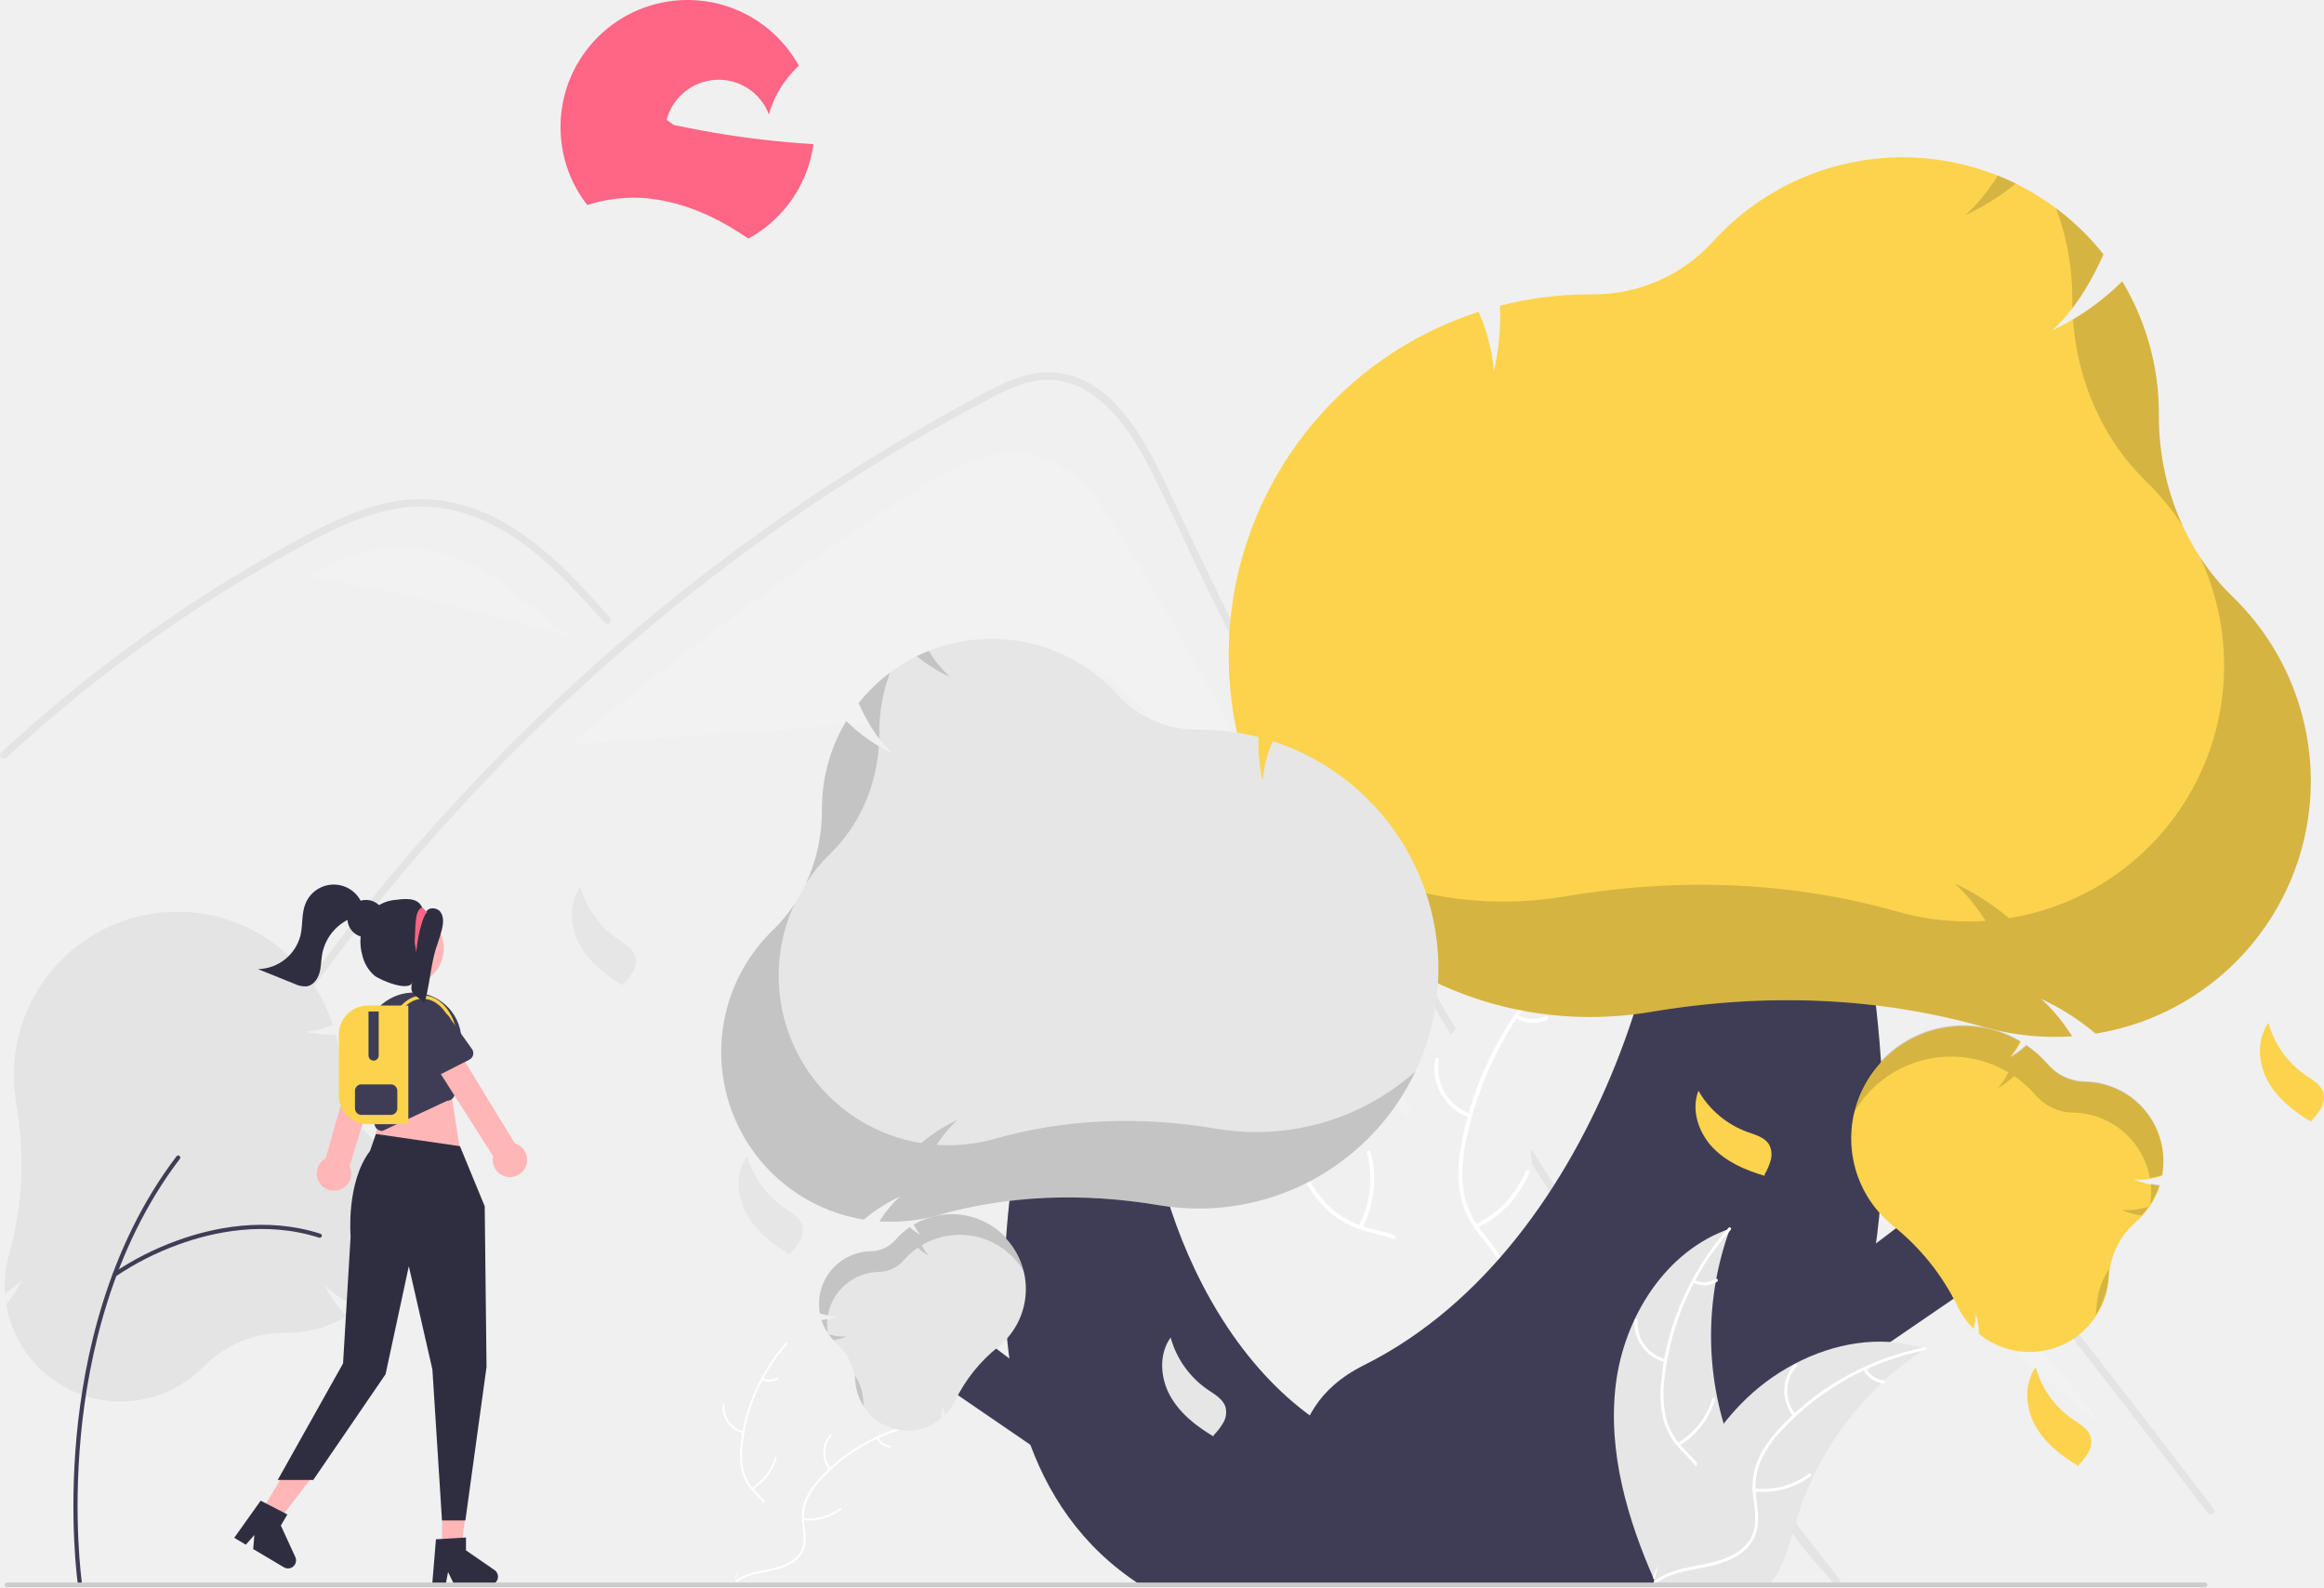
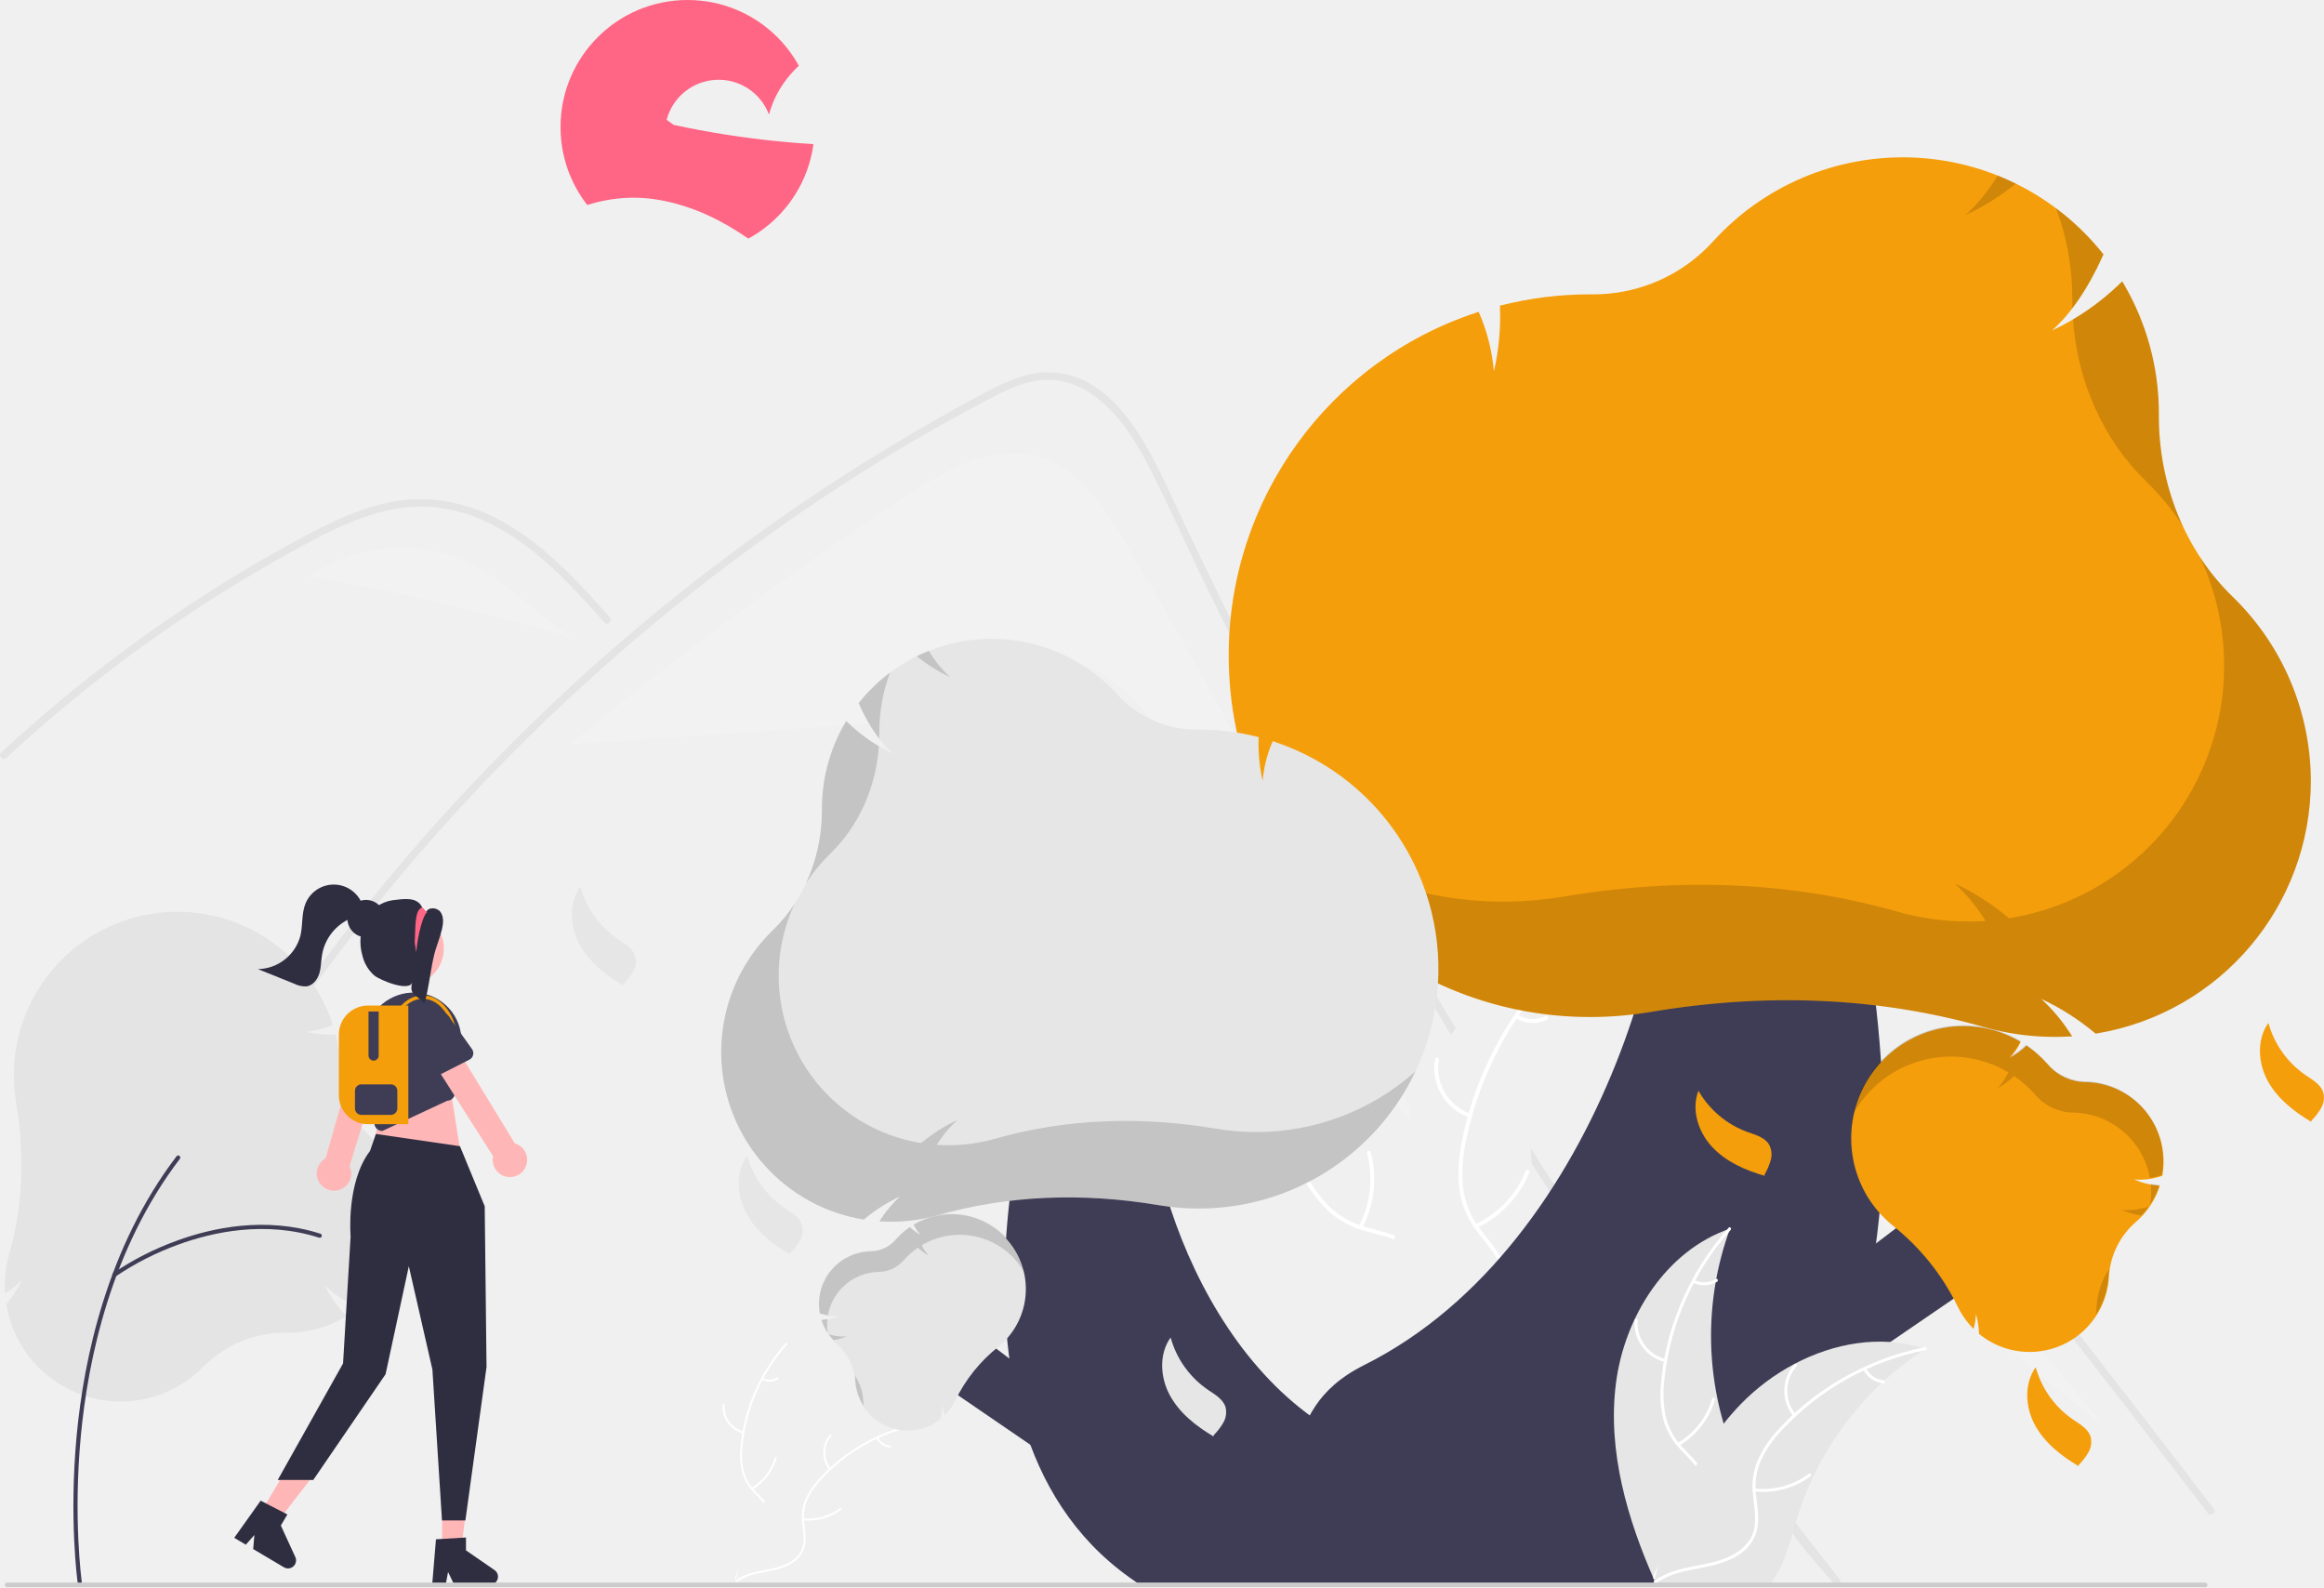
<svg xmlns="http://www.w3.org/2000/svg" id="bb0c0b84-bb6f-4230-a06f-bd23aab298e5" data-name="Layer 1" width="933.039" height="637.11" viewBox="0 0 933.039 637.11">
  <circle cx="276.039" cy="51" r="51" fill="#ff6584" />
  <path d="M501.397,142.832c-24.717-3.341-52.935,10.019-59.341,34.124a21.597,21.597,0,0,0-41.093,2.109l2.83,2.027a372.275,372.275,0,0,0,160.659-.726C547.258,162.296,526.114,146.173,501.397,142.832Z" transform="translate(-133.3228 -130.962)" fill="#f0f0f0" />
  <path d="M395.397,210.832c-24.717-3.341-52.935,10.019-59.341,34.124a21.597,21.597,0,0,0-41.093,2.109l2.83,2.027a372.275,372.275,0,0,0,160.659-.726C441.258,230.296,420.114,214.173,395.397,210.832Z" transform="translate(-133.3228 -130.962)" fill="#f0f0f0" />
  <path d="M584.083,347.219c-8.366-13.837-18.279-28.61-33.804-33.128-17.979-5.232-36.448,5.162-52.114,15.418A1518.608,1518.608,0,0,0,363.017,429.084l.047.537q50.424-3.477,100.849-6.955c24.288-1.675,49.41-3.581,70.873-15.07,8.145-4.36,16.084-10.184,25.313-10.59,11.467-.504,21.465,7.504,29.322,15.871,46.477,49.492,59.927,125.177,112.07,168.66A1654.787,1654.787,0,0,0,584.083,347.219Z" transform="translate(-133.3228 -130.962)" fill="#f2f2f2" />
  <path d="M869.772,767.003c-5.14-6.49-7.24-8.01-12.31-14.56q-61.92-80.085-116.4-165.58-37.005-58.065-70.34-118.36-15.87-28.665-30.87-57.78-11.64-22.575-22.76-45.42c-2.12-4.35-4.18-8.72-6.23-13.1-4.83-10.3-9.57-20.65-14.66-30.81-5.8-11.58-12.86-23.72-23.51-31.5a32.076,32.076,0,0,0-16.71-6.43c-8.67-.56-16.67,3.02-24.19,6.93-55.02,28.69-106.53,64.66-153.12,105.59a797.156,797.156,0,0,0-124.4,138.09c-1.1,1.57-3.7.07-2.59-1.51q6.555-9.27,13.37-18.34a801.562,801.562,0,0,1,204.64-190.88q19.906-12.9,40.56-24.59c6.94-3.93,13.91-7.81,21-11.45,6.95-3.57,14.33-6.78,22.27-6.9,27.02-.42,41.01,30.18,50.62,50.77q4.53,9.72,9.17,19.38,17.535,36.675,36.42,72.68,11.655,22.23,23.82,44.2,37.86,68.415,80.48,134.06c37.64,57.97,74.98,109.18,117.86,163.39C873.073,766.383,870.963,768.523,869.772,767.003Z" transform="translate(-133.3228 -130.962)" fill="#e4e4e4" />
  <path d="M376.002,380.873c-1.57-1.75-3.13-3.5-4.71-5.25-12.46-13.78-25.83-27.4-42.94-35.3a62.298,62.298,0,0,0-26.1-6.05c-9.34.03-18.47,2.48-27.1,5.91-4.08,1.63-8.07,3.48-12,5.45-4.49,2.26-8.9,4.67-13.29,7.1q-12.36,6.84-24.4,14.28-23.955,14.805-46.41,31.87-11.64,8.85-22.8,18.28-10.38,8.76-20.34,17.99c-1.42,1.31-3.54-.81-2.12-2.12,1.75-1.63,3.52-3.25,5.29-4.85q7.5-6.78,15.24-13.3,14.114-11.91,28.96-22.9,23.085-17.1,47.76-31.88,12.33-7.38,25-14.14c2.55-1.36,5.13-2.69,7.74-3.95a123.389,123.389,0,0,1,18.4-7.49,65.457,65.457,0,0,1,27.79-2.73,72.352,72.352,0,0,1,25.64,8.87c16.8,9.39,29.83,23.91,42.51,38.08C379.403,380.183,377.292,382.313,376.002,380.873Z" transform="translate(-133.3228 -130.962)" fill="#e4e4e4" />
  <path d="M720.226,523.67,760.483,508.946l19.988-7.311c6.51-2.381,13.004-5.091,19.733-6.796,5.95-1.507,11.995-1.754,17.861.228a41.165,41.165,0,0,1,13.931,8.636A113.053,113.053,0,0,1,843.421,515.905c4.352,5.23,8.639,10.514,12.946,15.781q26.661,32.606,52.974,65.495,26.312,32.888,52.272,66.056,26.024,33.249,51.69,66.776,3.144,4.107,6.283,8.218c1.156,1.514,3.763.021,2.59-1.514q-25.855-33.864-52.071-67.451-26.28-33.667-52.923-67.049-26.643-33.381-53.646-66.472-6.727-8.244-13.477-16.47c-3.796-4.626-7.548-9.302-11.711-13.607-7.642-7.903-17.189-14.888-28.617-15.077-6.719-.111-13.222,2.021-19.465,4.279-6.73,2.435-13.444,4.915-20.165,7.373l-40.538,14.827-10.135,3.707c-1.799.658-1.022,3.558.798,2.893Z" transform="translate(-133.3228 -130.962)" fill="#e4e4e4" />
  <path d="M323.055,357.662c-20.458-10.514-46.656-8.455-65.455,4.681a933.583,933.583,0,0,1,106.215,24.79C349.325,378.642,337.991,365.339,323.055,357.662Z" transform="translate(-133.3228 -130.962)" fill="#f2f2f2" />
  <path d="M257.398,362.307l-3.938,3.201c1.332-1.12,2.717-2.171,4.14-3.165C257.532,362.331,257.465,362.318,257.398,362.307Z" transform="translate(-133.3228 -130.962)" fill="#f2f2f2" />
  <path d="M830.479,523.817c-3.963-4.824-8.247-9.874-14.175-11.834l-5.534.218A627.704,627.704,0,0,0,977.96,703.338Q904.219,613.578,830.479,523.817Z" transform="translate(-133.3228 -130.962)" fill="#f2f2f2" />
  <path d="M418.372,712.23c2.256-18.143,13.5-36.02,30.804-41.924a84.237,84.237,0,0,0,.004,57.834c2.659,7.192,6.365,14.914,3.864,22.163-1.556,4.51-5.363,7.961-9.618,10.119-4.255,2.158-8.978,3.186-13.642,4.194l-.918.759C421.463,748.657,416.115,730.373,418.372,712.23Z" transform="translate(-133.3228 -130.962)" fill="#f0f0f0" />
  <path d="M449.347,670.649a72,72,0,0,0-17.899,40.521,31.006,31.006,0,0,0,.353,9.708,17.783,17.783,0,0,0,4.423,8.248c1.993,2.19,4.286,4.2,5.713,6.836a10.889,10.889,0,0,1,.532,8.889c-1.259,3.612-3.741,6.556-6.269,9.351-2.806,3.103-5.77,6.282-6.963,10.395-.145.498-.909.245-.765-.253,2.075-7.157,9.023-11.223,12.336-17.669,1.546-3.008,2.195-6.5.746-9.675-1.267-2.777-3.63-4.851-5.668-7.051a18.976,18.976,0,0,1-4.625-7.904,28.664,28.664,0,0,1-.725-9.659A69.853,69.853,0,0,1,435.638,691.16a73.276,73.276,0,0,1,13.176-21.115c.345-.386.875.221.533.604Z" transform="translate(-133.3228 -130.962)" fill="#fff" />
  <path d="M431.665,706.294a10.802,10.802,0,0,1-8.223-11.316c.041-.517.846-.477.805.04a10.003,10.003,0,0,0,7.67,10.51c.504.12.249.884-.253.765Z" transform="translate(-133.3228 -130.962)" fill="#fff" />
  <path d="M435.066,728.149a20.82,20.82,0,0,0,9.298-11.991c.146-.498.911-.245.765.253a21.656,21.656,0,0,1-9.7,12.458c-.447.265-.807-.456-.362-.72Z" transform="translate(-133.3228 -130.962)" fill="#fff" />
  <path d="M439.541,684.185a6.115,6.115,0,0,0,5.795-.294c.443-.271.803.451.362.72a6.852,6.852,0,0,1-6.41.34.416.416,0,0,1-.256-.509.405.405,0,0,1,.509-.256Z" transform="translate(-133.3228 -130.962)" fill="#fff" />
  <path d="M501.917,702.712c-.272.177-.544.354-.816.537a80.525,80.525,0,0,0-10.296,8.038c-.252.224-.503.456-.748.687a84.892,84.892,0,0,0-18.437,25.238,82.44,82.44,0,0,0-4.516,11.684c-1.666,5.529-3.033,11.656-6.332,16.179a14.142,14.142,0,0,1-1.102,1.36H429.863c-.068-.034-.136-.061-.204-.095l-1.19.054c.048-.211.102-.428.15-.639.027-.122.061-.245.088-.367.02-.082.041-.163.054-.238.007-.027.014-.054.02-.075.014-.075.034-.143.048-.211q.449-1.826.925-3.652c0-.007,0-.007.007-.014a121.219,121.219,0,0,1,10.201-26.781c.136-.252.272-.51.422-.762a78.667,78.667,0,0,1,7.066-10.718,69.543,69.543,0,0,1,4.631-5.298,57.831,57.831,0,0,1,14.472-10.84c10.691-5.645,23.068-7.807,34.494-4.359C501.339,702.528,501.625,702.617,501.917,702.712Z" transform="translate(-133.3228 -130.962)" fill="#f0f0f0" />
  <path d="M501.85,703.09a72,72,0,0,0-38.688,21.578,31.005,31.005,0,0,0-5.563,7.964,17.783,17.783,0,0,0-1.435,9.249c.273,2.949.894,5.934.445,8.898a10.889,10.889,0,0,1-4.927,7.418c-3.18,2.126-6.934,2.982-10.635,3.692-4.109.788-8.389,1.542-11.818,4.108-.415.311-.874-.352-.459-.662,5.966-4.465,13.961-3.528,20.488-6.68,3.045-1.471,5.666-3.868,6.421-7.276.66-2.98.022-6.059-.28-9.042a18.976,18.976,0,0,1,1.066-9.095,28.664,28.664,0,0,1,5.237-8.148,69.853,69.853,0,0,1,16.854-13.878,73.276,73.276,0,0,1,23.233-8.926c.507-.101.566.704.062.804Z" transform="translate(-133.3228 -130.962)" fill="#fff" />
  <path d="M466.272,720.905a10.802,10.802,0,0,1,.248-13.986c.344-.388.963.128.619.517a10.003,10.003,0,0,0-.204,13.01c.331.399-.334.856-.662.459Z" transform="translate(-133.3228 -130.962)" fill="#fff" />
  <path d="M455.829,740.403a20.82,20.82,0,0,0,14.643-3.976c.417-.309.875.353.459.662a21.656,21.656,0,0,1-15.246,4.107c-.516-.057-.37-.85.144-.793Z" transform="translate(-133.3228 -130.962)" fill="#fff" />
  <path d="M485.871,707.994a6.115,6.115,0,0,0,4.804,3.254c.517.051.369.843-.144.793a6.852,6.852,0,0,1-5.322-3.588.416.416,0,0,1,.102-.561.405.405,0,0,1,.561.102Z" transform="translate(-133.3228 -130.962)" fill="#fff" />
  <path d="M635.094,613.645c-14.62-32.339-14.081-73.331,8.609-100.621a163.52,163.52,0,0,0,58.527,95.805c11.682,9.224,25.636,18.267,28.827,32.806,1.986,9.046-.829,18.615-5.695,26.495-4.866,7.88-11.649,14.363-18.355,20.751l-.752,2.186C677.074,670.865,649.714,645.985,635.094,613.645Z" transform="translate(-133.3228 -130.962)" fill="#f0f0f0" />
  <path d="M644.334,513.419a139.766,139.766,0,0,0,11.35,85.24,60.188,60.188,0,0,0,10.408,15.726,34.52,34.52,0,0,0,15.673,9.189c5.519,1.611,11.35,2.62,16.381,5.545a21.137,21.137,0,0,1,9.876,14.188c1.569,7.258.436,14.647-.923,21.834-1.509,7.98-3.203,16.244-1.016,24.266.265.972-1.259,1.326-1.523.356-3.804-13.957,3.592-27.721,2.558-41.753-.482-6.548-2.941-12.989-8.555-16.783-4.909-3.317-10.922-4.363-16.524-5.946a36.836,36.836,0,0,1-15.66-8.414,55.642,55.642,0,0,1-10.974-15.268,135.598,135.598,0,0,1-13.028-40.328,142.244,142.244,0,0,1,.462-48.312c.18-.988,1.674-.52,1.495.462Z" transform="translate(-133.3228 -130.962)" fill="#fff" />
  <path d="M651.109,590.361a20.969,20.969,0,0,1-25.072-10.426c-.455-.898.919-1.647,1.374-.748a19.417,19.417,0,0,0,23.342,9.65c.957-.312,1.307,1.213.356,1.523Z" transform="translate(-133.3228 -130.962)" fill="#fff" />
  <path d="M678.859,623.125a40.417,40.417,0,0,0,3.269-29.272c-.261-.973,1.262-1.327,1.523-.356a42.039,42.039,0,0,1-3.464,30.454c-.472.891-1.798.061-1.329-.826Z" transform="translate(-133.3228 -130.962)" fill="#fff" />
  <path d="M641.786,545.765a11.87,11.87,0,0,0,9.302-6.351c.461-.897,1.786-.065,1.329.826a13.301,13.301,0,0,1-10.275,7.048.808.808,0,0,1-.939-.584.786.786,0,0,1,.584-.939Z" transform="translate(-133.3228 -130.962)" fill="#fff" />
  <path d="M763.867,513.341c-.272.568-.543,1.136-.809,1.716a156.316,156.316,0,0,0-8.923,23.735c-.19.626-.373,1.264-.544,1.895a164.793,164.793,0,0,0-5.006,60.465,160.034,160.034,0,0,0,4.341,23.925c2.834,10.846,6.77,22.38,5.882,33.209a27.454,27.454,0,0,1-.449,3.368l-49.38,30.161c-.147.012-.287.036-.434.049l-1.917,1.294c-.134-.398-.265-.813-.399-1.211-.079-.23-.146-.467-.225-.698-.049-.156-.098-.312-.151-.449-.017-.052-.032-.104-.042-.144-.053-.138-.088-.271-.134-.398q-1.104-3.479-2.163-6.986c-.007-.011-.007-.011-.003-.029-5.334-17.827-9.227-36.255-10.2-54.689-.029-.555-.066-1.12-.072-1.689a152.708,152.708,0,0,1,.861-24.906,135.001,135.001,0,0,1,2.312-13.463,112.263,112.263,0,0,1,13.006-32.602c11.999-20.169,30.315-36.275,52.732-42.124C762.724,513.622,763.287,513.479,763.867,513.341Z" transform="translate(-133.3228 -130.962)" fill="#f0f0f0" />
  <path d="M764.139,514.036a139.766,139.766,0,0,0-42.258,74.893,60.188,60.188,0,0,0-1.158,18.822A34.52,34.52,0,0,0,727.705,624.524c3.436,4.609,7.485,8.926,9.741,14.29a21.137,21.137,0,0,1-.657,17.274c-3.117,6.739-8.47,11.957-13.883,16.877-6.009,5.463-12.337,11.042-15.421,18.763-.374.936-1.803.301-1.43-.633,5.365-13.434,19.558-19.971,27.181-31.797,3.557-5.518,5.472-12.142,3.274-18.551-1.922-5.604-6.094-10.059-9.613-14.696a36.836,36.836,0,0,1-7.438-16.146,55.642,55.642,0,0,1,.43-18.797,135.598,135.598,0,0,1,13.878-40.043,142.244,142.244,0,0,1,29.456-38.296c.739-.68,1.649.593.916,1.269Z" transform="translate(-133.3228 -130.962)" fill="#fff" />
  <path d="M723.224,579.549a20.969,20.969,0,0,1-13.741-23.419c.177-.991,1.725-.762,1.548.23a19.417,19.417,0,0,0,12.827,21.759c.952.327.313,1.756-.633,1.43Z" transform="translate(-133.3228 -130.962)" fill="#fff" />
  <path d="M725.654,622.416a40.417,40.417,0,0,0,20.234-21.404c.377-.934,1.807-.3,1.43.633a42.039,42.039,0,0,1-21.101,22.23c-.913.427-1.472-1.034-.564-1.459Z" transform="translate(-133.3228 -130.962)" fill="#fff" />
  <path d="M742.63,538.328a11.87,11.87,0,0,0,11.25.53c.908-.439,1.465,1.023.564,1.459a13.301,13.301,0,0,1-12.447-.558.808.808,0,0,1-.399-1.032.786.786,0,0,1,1.032-.399Z" transform="translate(-133.3228 -130.962)" fill="#fff" />
  <polygon points="725.514 520.131 781.058 477.961 808.131 505.035 717.646 566.955 725.514 520.131" fill="#3f3d56" />
  <path d="M807.033,767.207H617.031l6.664-21.592,0,0c41.302-14.951,18.102-47.089,57.39-66.732,96.095-48.047,133.297-191.426,119.226-248.104l62.973-2.663S950.249,675.087,807.033,767.207Z" transform="translate(-133.3228 -130.962)" fill="#3f3d56" />
-   <path d="M969.24,665.71a31.936,31.936,0,0,1-41.268.772l-.123-.101-.004-.159a30.599,30.599,0,0,0-1.227-7.809,21.86,21.86,0,0,1-.794,5.406l-.159.593-.427-.441c-.369-.38-.725-.766-1.06-1.147a32.206,32.206,0,0,1-4.905-7.428,93.885,93.885,0,0,0-26.05-32.469,45.581,45.581,0,0,1-5.465-5.258,45.053,45.053,0,0,1,56.576-68.639l.282.165-.146.291a23.468,23.468,0,0,1-4.187,6.04,30.605,30.605,0,0,0,6.449-4.659l.205-.193.232.16a45.245,45.245,0,0,1,8.239,7.334l.263.301a20.113,20.113,0,0,0,14.893,6.873,31.926,31.926,0,0,1,30.915,37.404l-.036.211-.205.062a27.396,27.396,0,0,1-11.158,1.392,31.125,31.125,0,0,0,9.939,2.489l.443.035-.141.422a31.905,31.905,0,0,1-9.208,13.883l-.121.106c-.043.037-.086.075-.129.113a31.351,31.351,0,0,0-10.831,21.761A32.17,32.17,0,0,1,969.24,665.71Z" transform="translate(-133.3228 -130.962)" fill="#fcd34d" />
+   <path d="M969.24,665.71a31.936,31.936,0,0,1-41.268.772l-.123-.101-.004-.159a30.599,30.599,0,0,0-1.227-7.809,21.86,21.86,0,0,1-.794,5.406l-.159.593-.427-.441c-.369-.38-.725-.766-1.06-1.147a32.206,32.206,0,0,1-4.905-7.428,93.885,93.885,0,0,0-26.05-32.469,45.581,45.581,0,0,1-5.465-5.258,45.053,45.053,0,0,1,56.576-68.639l.282.165-.146.291a23.468,23.468,0,0,1-4.187,6.04,30.605,30.605,0,0,0,6.449-4.659l.205-.193.232.16a45.245,45.245,0,0,1,8.239,7.334l.263.301a20.113,20.113,0,0,0,14.893,6.873,31.926,31.926,0,0,1,30.915,37.404l-.036.211-.205.062a27.396,27.396,0,0,1-11.158,1.392,31.125,31.125,0,0,0,9.939,2.489l.443.035-.141.422a31.905,31.905,0,0,1-9.208,13.883l-.121.106c-.043.037-.086.075-.129.113a31.351,31.351,0,0,0-10.831,21.761A32.17,32.17,0,0,1,969.24,665.71Z" transform="translate(-133.3228 -130.962)" fill="#f59e0b" />
  <path d="M975.052,655.447a31.844,31.844,0,0,1-.359,3.433,32.276,32.276,0,0,0,5.189-15.991c.042-.872.134-1.74.257-2.605A30.291,30.291,0,0,0,975.052,655.447Z" transform="translate(-133.3228 -130.962)" opacity="0.15" />
  <path d="M985.1,616.637a31.077,31.077,0,0,0,7.942,2.246,31.959,31.959,0,0,0,2.91-3.551A27.08,27.08,0,0,1,985.1,616.637Z" transform="translate(-133.3228 -130.962)" opacity="0.15" />
  <path d="M996.804,606.152a32.12,32.12,0,0,1-.227,8.285,31.752,31.752,0,0,0,3.594-7.411l.141-.422-.443-.035A30.861,30.861,0,0,1,996.804,606.152Z" transform="translate(-133.3228 -130.962)" opacity="0.15" />
  <path d="M993.85,575.847a32.001,32.001,0,0,0-23.435-10.836,20.113,20.113,0,0,1-14.893-6.873l-.263-.301a45.246,45.246,0,0,0-8.239-7.334l-.232-.16-.205.193a30.605,30.605,0,0,1-6.449,4.659,23.469,23.469,0,0,0,4.187-6.04l.146-.291-.281-.165a45.02,45.02,0,0,0-66.701,29.146,45.028,45.028,0,0,1,61.871-16.588l.281.165-.146.291a23.469,23.469,0,0,1-4.187,6.04,30.604,30.604,0,0,0,6.449-4.659l.205-.193.232.16a45.246,45.246,0,0,1,8.239,7.334l.263.301a20.113,20.113,0,0,0,14.893,6.873,31.932,31.932,0,0,1,30.882,26.244,38.699,38.699,0,0,0,4.621-1.125l.205-.062.036-.211A31.803,31.803,0,0,0,993.85,575.847Z" transform="translate(-133.3228 -130.962)" opacity="0.15" />
-   <path d="M1061.073,444.374a102.831,102.831,0,0,1-85.892,101.417l-.508.083-.393-.327a98.526,98.526,0,0,0-21.49-13.641A70.386,70.386,0,0,1,964.172,545.319l1.095,1.645-1.973.095c-1.703.083-3.395.124-5.028.124a103.699,103.699,0,0,1-28.39-3.936c-41.952-11.936-87.003-13.977-133.899-6.067a146.765,146.765,0,0,1-24.335,2.03c-79.962,0-145.017-65.068-145.017-145.045a144.815,144.815,0,0,1,99.378-137.707l.997-.33.394.973a75.566,75.566,0,0,1,5.699,22.968,98.547,98.547,0,0,0,2.449-25.5l-.031-.905.879-.221a145.685,145.685,0,0,1,35.252-4.324l1.286.005A64.761,64.761,0,0,0,821.215,227.733a102.799,102.799,0,0,1,156.175,4.797l.433.536-.286.628c-6.007,13.239-12.551,22.884-20.362,29.937a100.218,100.218,0,0,0,27.153-18.735l1.027-.996.72,1.236a102.73,102.73,0,0,1,13.985,51.787l-.001.519c-.001.183-.001.368-.001.551,0,27.835,10.764,54.217,29.581,72.463A103.585,103.585,0,0,1,1061.073,444.374Z" transform="translate(-133.3228 -130.962)" fill="#fcd34d" />
+   <path d="M1061.073,444.374a102.831,102.831,0,0,1-85.892,101.417l-.508.083-.393-.327a98.526,98.526,0,0,0-21.49-13.641A70.386,70.386,0,0,1,964.172,545.319l1.095,1.645-1.973.095c-1.703.083-3.395.124-5.028.124a103.699,103.699,0,0,1-28.39-3.936c-41.952-11.936-87.003-13.977-133.899-6.067a146.765,146.765,0,0,1-24.335,2.03c-79.962,0-145.017-65.068-145.017-145.045a144.815,144.815,0,0,1,99.378-137.707l.997-.33.394.973a75.566,75.566,0,0,1,5.699,22.968,98.547,98.547,0,0,0,2.449-25.5l-.031-.905.879-.221a145.685,145.685,0,0,1,35.252-4.324l1.286.005A64.761,64.761,0,0,0,821.215,227.733a102.799,102.799,0,0,1,156.175,4.797l.433.536-.286.628c-6.007,13.239-12.551,22.884-20.362,29.937a100.218,100.218,0,0,0,27.153-18.735l1.027-.996.72,1.236a102.73,102.73,0,0,1,13.985,51.787l-.001.519c-.001.183-.001.368-.001.551,0,27.835,10.764,54.217,29.581,72.463A103.585,103.585,0,0,1,1061.073,444.374Z" transform="translate(-133.3228 -130.962)" fill="#f59e0b" />
  <g opacity="0.15">
    <path d="M935.384,201.414A72.626,72.626,0,0,1,922.431,217.305a99.964,99.964,0,0,0,20.239-12.65Q939.092,202.893,935.384,201.414Z" transform="translate(-133.3228 -130.962)" />
    <path d="M994.894,324.13a103.222,103.222,0,0,1,14.783,18.009,105.084,105.084,0,0,1-9.618-44.146c0-.183,0-.368.001-.551l.001-.519A102.731,102.731,0,0,0,986.076,245.137l-.72-1.236-1.027.996a100.449,100.449,0,0,1-18.751,14.278C967.328,284.205,977.778,307.533,994.894,324.13Z" transform="translate(-133.3228 -130.962)" />
    <path d="M965.316,250.597l-.001.519c-.001.183-.001.368-.001.551,0,1.009.018,2.016.046,3.021a107.071,107.071,0,0,0,12.178-20.993l.286-.628-.433-.536a103.642,103.642,0,0,0-18.599-17.988A102.964,102.964,0,0,1,965.316,250.597Z" transform="translate(-133.3228 -130.962)" />
    <path d="M1029.639,370.457a92.951,92.951,0,0,1-13.103-15.942,102.705,102.705,0,0,1-76.099,144.949l-.508.083-.393-.327A98.53,98.53,0,0,0,918.045,485.578a70.384,70.384,0,0,1,11.381,13.414l1.095,1.645-1.973.095c-1.703.083-3.395.124-5.028.124a103.699,103.699,0,0,1-28.39-3.936c-41.952-11.936-87.003-13.977-133.899-6.067a146.768,146.768,0,0,1-24.335,2.03,144.405,144.405,0,0,1-96.347-36.741,145.197,145.197,0,0,0,131.092,83.068,146.767,146.767,0,0,0,24.335-2.03c46.896-7.91,91.947-5.869,133.899,6.067a103.698,103.698,0,0,0,28.39,3.936c1.633,0,3.325-.041,5.028-.124l1.973-.095-1.095-1.645a70.384,70.384,0,0,0-11.381-13.414,98.53,98.53,0,0,1,21.49,13.641l.393.327.508-.083a102.755,102.755,0,0,0,54.458-175.334Z" transform="translate(-133.3228 -130.962)" />
  </g>
-   <path d="M545.796,418.357c-5.534-5.963-8.404-14.91-5.461-22.495a37.481,37.481,0,0,0,19.7,16.556c3.211,1.153,6.902,2.102,8.655,5.029a8.379,8.379,0,0,1,.693,6.173,24.883,24.883,0,0,1-2.477,5.847l-.004.53C559.088,427.733,551.329,424.319,545.796,418.357Z" transform="translate(-133.3228 -130.962)" fill="#fcd34d" />
-   <path d="M820.667,591.31c-5.534-5.963-8.404-14.91-5.461-22.495A37.481,37.481,0,0,0,834.907,585.371c3.211,1.153,6.902,2.102,8.655,5.029a8.379,8.379,0,0,1,.693,6.173,24.883,24.883,0,0,1-2.477,5.847l-.004.53C833.96,600.686,826.201,597.272,820.667,591.31Z" transform="translate(-133.3228 -130.962)" fill="#fcd34d" />
-   <path d="M950.28,702.936c-3.866-7.158-4.406-16.539.341-23.145a37.481,37.481,0,0,0,14.931,20.959c2.82,1.92,6.157,3.762,7.122,7.035a8.379,8.379,0,0,1-.874,6.15,24.884,24.884,0,0,1-3.861,5.041l-.137.512C960.804,715.34,954.146,710.094,950.28,702.936Z" transform="translate(-133.3228 -130.962)" fill="#fcd34d" />
-   <path d="M1043.705,564.728c-3.866-7.158-4.406-16.539.341-23.145a37.481,37.481,0,0,0,14.931,20.959c2.82,1.92,6.157,3.762,7.122,7.035a8.379,8.379,0,0,1-.874,6.15,24.883,24.883,0,0,1-3.861,5.041l-.137.512C1054.229,577.132,1047.571,571.886,1043.705,564.728Z" transform="translate(-133.3228 -130.962)" fill="#fcd34d" />
+   <path d="M545.796,418.357c-5.534-5.963-8.404-14.91-5.461-22.495a37.481,37.481,0,0,0,19.7,16.556c3.211,1.153,6.902,2.102,8.655,5.029a8.379,8.379,0,0,1,.693,6.173,24.883,24.883,0,0,1-2.477,5.847l-.004.53C559.088,427.733,551.329,424.319,545.796,418.357Z" transform="translate(-133.3228 -130.962)" fill="#f59e0b" />
+   <path d="M820.667,591.31c-5.534-5.963-8.404-14.91-5.461-22.495A37.481,37.481,0,0,0,834.907,585.371c3.211,1.153,6.902,2.102,8.655,5.029a8.379,8.379,0,0,1,.693,6.173,24.883,24.883,0,0,1-2.477,5.847l-.004.53C833.96,600.686,826.201,597.272,820.667,591.31Z" transform="translate(-133.3228 -130.962)" fill="#f59e0b" />
+   <path d="M950.28,702.936c-3.866-7.158-4.406-16.539.341-23.145a37.481,37.481,0,0,0,14.931,20.959c2.82,1.92,6.157,3.762,7.122,7.035a8.379,8.379,0,0,1-.874,6.15,24.884,24.884,0,0,1-3.861,5.041l-.137.512C960.804,715.34,954.146,710.094,950.28,702.936Z" transform="translate(-133.3228 -130.962)" fill="#f59e0b" />
+   <path d="M1043.705,564.728c-3.866-7.158-4.406-16.539.341-23.145a37.481,37.481,0,0,0,14.931,20.959c2.82,1.92,6.157,3.762,7.122,7.035a8.379,8.379,0,0,1-.874,6.15,24.883,24.883,0,0,1-3.861,5.041l-.137.512C1054.229,577.132,1047.571,571.886,1043.705,564.728Z" transform="translate(-133.3228 -130.962)" fill="#f59e0b" />
  <path d="M432.965,618.004c-3.866-7.158-4.406-16.539.341-23.145a37.481,37.481,0,0,0,14.931,20.959c2.82,1.92,6.157,3.762,7.122,7.035a8.379,8.379,0,0,1-.874,6.15,24.884,24.884,0,0,1-3.861,5.041l-.137.512C443.489,630.408,436.831,625.162,432.965,618.004Z" transform="translate(-133.3228 -130.962)" fill="#e6e6e6" />
  <path d="M782.05,686.55c3.357-26.997,20.089-53.597,45.836-62.383a125.344,125.344,0,0,0,.006,86.057c3.956,10.702,9.471,22.193,5.75,32.978-2.315,6.711-7.98,11.846-14.312,15.056-6.332,3.211-13.359,4.741-20.299,6.24l-1.366,1.13C786.649,740.754,778.692,713.547,782.05,686.55Z" transform="translate(-133.3228 -130.962)" fill="#e6e6e6" />
  <path d="M828.141,624.678a107.135,107.135,0,0,0-26.634,60.296,46.136,46.136,0,0,0,.525,14.446,26.461,26.461,0,0,0,6.581,12.273c2.966,3.259,6.378,6.249,8.5,10.173a16.202,16.202,0,0,1,.792,13.227c-1.874,5.375-5.567,9.755-9.328,13.914-4.175,4.617-8.586,9.347-10.36,15.468-.215.742-1.353.365-1.139-.376,3.088-10.65,13.426-16.699,18.356-26.291,2.301-4.476,3.266-9.672,1.109-14.397-1.886-4.132-5.401-7.218-8.433-10.492a28.236,28.236,0,0,1-6.882-11.761,42.651,42.651,0,0,1-1.078-14.372,103.94,103.94,0,0,1,7.591-31.587,109.035,109.035,0,0,1,19.606-31.42c.513-.574,1.303.329.793.899Z" transform="translate(-133.3228 -130.962)" fill="#fff" />
  <path d="M801.83,677.717a16.074,16.074,0,0,1-12.235-16.838c.061-.769,1.259-.71,1.198.06a14.884,14.884,0,0,0,11.413,15.639c.751.178.37,1.316-.376,1.139Z" transform="translate(-133.3228 -130.962)" fill="#fff" />
  <path d="M806.892,710.238a30.981,30.981,0,0,0,13.835-17.843c.218-.741,1.356-.364,1.139.376A32.225,32.225,0,0,1,807.431,711.309c-.665.394-1.201-.679-.539-1.071Z" transform="translate(-133.3228 -130.962)" fill="#fff" />
  <path d="M813.55,644.819a9.099,9.099,0,0,0,8.622-.438c.66-.403,1.195.671.539,1.071a10.196,10.196,0,0,1-9.538.505.62.62,0,0,1-.381-.757.603.603,0,0,1,.757-.381Z" transform="translate(-133.3228 -130.962)" fill="#fff" />
  <path d="M906.366,672.387c-.405.263-.809.526-1.215.799A119.822,119.822,0,0,0,889.831,685.148c-.375.334-.749.678-1.113,1.022a126.32,126.32,0,0,0-27.434,37.554,122.672,122.672,0,0,0-6.72,17.385c-2.479,8.227-4.513,17.345-9.421,24.074a21.044,21.044,0,0,1-1.639,2.024H799.149c-.101-.051-.202-.091-.303-.142l-1.771.081c.071-.314.152-.638.223-.951.041-.182.091-.364.131-.546.03-.121.061-.243.081-.354.01-.04.02-.081.03-.111.02-.111.051-.213.071-.314q.668-2.717,1.376-5.434c0-.01,0-.01.01-.02,3.633-13.793,8.45-27.404,15.179-39.851.203-.374.405-.759.628-1.133a117.056,117.056,0,0,1,10.514-15.948,103.483,103.483,0,0,1,6.891-7.883A86.054,86.054,0,0,1,853.745,678.469c15.908-8.399,34.325-11.617,51.327-6.487C905.506,672.114,905.931,672.245,906.366,672.387Z" transform="translate(-133.3228 -130.962)" fill="#e6e6e6" />
  <path d="M906.266,672.95a107.135,107.135,0,0,0-57.568,32.107,46.136,46.136,0,0,0-8.278,11.85,26.461,26.461,0,0,0-2.135,13.762c.406,4.388,1.33,8.83.662,13.24a16.202,16.202,0,0,1-7.331,11.037c-4.732,3.163-10.318,4.437-15.825,5.493-6.114,1.173-12.483,2.294-17.585,6.113-.618.463-1.3-.524-.683-.986,8.878-6.644,20.774-5.25,30.486-9.94,4.532-2.189,8.431-5.756,9.554-10.827.982-4.434.033-9.015-.417-13.455a28.236,28.236,0,0,1,1.586-13.534,42.652,42.652,0,0,1,7.792-12.125A103.94,103.94,0,0,1,871.603,685.037a109.035,109.035,0,0,1,34.571-13.283c.755-.15.842,1.047.092,1.196Z" transform="translate(-133.3228 -130.962)" fill="#fff" />
  <path d="M853.325,699.458a16.074,16.074,0,0,1,.368-20.811c.512-.577,1.433.191.92.769a14.884,14.884,0,0,0-.303,19.359c.492.594-.497,1.274-.986.683Z" transform="translate(-133.3228 -130.962)" fill="#fff" />
  <path d="M837.787,728.472a30.981,30.981,0,0,0,21.789-5.917c.62-.461,1.302.526.683.986a32.225,32.225,0,0,1-22.686,6.111c-.768-.085-.55-1.265.214-1.18Z" transform="translate(-133.3228 -130.962)" fill="#fff" />
  <path d="M882.49,680.247a9.099,9.099,0,0,0,7.148,4.842c.769.076.55,1.255-.214,1.18a10.196,10.196,0,0,1-7.919-5.339.62.62,0,0,1,.151-.834.603.603,0,0,1,.834.151Z" transform="translate(-133.3228 -130.962)" fill="#fff" />
  <polygon points="423.592 559.289 386.779 531.34 368.836 549.283 428.807 590.322 423.592 559.289" fill="#3f3d56" />
  <path d="M591.248,767.207h125.927L712.758,752.897l0,0c-27.373-9.909-11.998-31.209-38.036-44.228-63.688-31.844-88.345-126.87-79.019-164.434l-41.736-1.765S496.329,706.153,591.248,767.207Z" transform="translate(-133.3228 -130.962)" fill="#3f3d56" />
  <path d="M476.592,685.032a20.779,20.779,0,0,0-7.178-14.423c-.028-.025-.057-.05-.085-.075l-.08-.07a21.145,21.145,0,0,1-6.103-9.201l-.093-.279.293-.023a20.628,20.628,0,0,0,6.587-1.65,18.157,18.157,0,0,1-7.395-.923l-.136-.041-.024-.14a21.16,21.16,0,0,1,20.489-24.79,13.33,13.33,0,0,0,9.871-4.555l.174-.2a29.987,29.987,0,0,1,5.46-4.861l.154-.106.136.128a20.284,20.284,0,0,0,4.274,3.088,15.554,15.554,0,0,1-2.775-4.003l-.097-.193.187-.109a29.86,29.86,0,0,1,37.497,45.492,30.209,30.209,0,0,1-3.622,3.485,62.224,62.224,0,0,0-17.265,21.52,21.344,21.344,0,0,1-3.251,4.923c-.222.252-.458.508-.703.76l-.283.292-.105-.393a14.487,14.487,0,0,1-.526-3.583,20.28,20.28,0,0,0-.813,5.176l-.003.105-.082.067A21.15,21.15,0,0,1,476.592,685.032Z" transform="translate(-133.3228 -130.962)" fill="#e6e6e6" />
  <path d="M479.891,693.136a21.104,21.104,0,0,0,.238,2.275,21.392,21.392,0,0,1-3.439-10.598c-.028-.578-.089-1.153-.17-1.726A20.075,20.075,0,0,1,479.891,693.136Z" transform="translate(-133.3228 -130.962)" opacity="0.15" />
  <path d="M473.231,667.415a20.597,20.597,0,0,1-5.264,1.488,21.181,21.181,0,0,1-1.929-2.353A17.947,17.947,0,0,0,473.231,667.415Z" transform="translate(-133.3228 -130.962)" opacity="0.15" />
  <path d="M465.474,660.465a21.289,21.289,0,0,0,.151,5.491,21.044,21.044,0,0,1-2.382-4.912L463.15,660.765l.293-.023A20.452,20.452,0,0,0,465.474,660.465Z" transform="translate(-133.3228 -130.962)" opacity="0.15" />
  <path d="M467.433,640.38a21.209,21.209,0,0,1,15.532-7.182,13.33,13.33,0,0,0,9.871-4.555l.174-.2a29.987,29.987,0,0,1,5.46-4.861l.154-.106.136.128a20.284,20.284,0,0,0,4.274,3.088A15.555,15.555,0,0,1,500.258,622.69l-.097-.193.187-.109a29.838,29.838,0,0,1,44.207,19.317,29.843,29.843,0,0,0-41.006-10.994l-.187.109.097.193a15.555,15.555,0,0,0,2.775,4.003,20.284,20.284,0,0,1-4.274-3.088l-.136-.128-.154.106a29.987,29.987,0,0,0-5.46,4.861l-.174.2a13.33,13.33,0,0,1-9.871,4.555,21.163,21.163,0,0,0-20.468,17.393,25.648,25.648,0,0,1-3.063-.745l-.136-.041-.024-.14A21.078,21.078,0,0,1,467.433,640.38Z" transform="translate(-133.3228 -130.962)" opacity="0.15" />
  <path d="M443.713,504.255c12.471-12.093,19.605-29.578,19.605-48.026,0-.121,0-.244-.001-.365l-.001-.344a68.086,68.086,0,0,1,9.269-34.323l.477-.819.68.66a66.421,66.421,0,0,0,17.996,12.417c-5.177-4.675-9.514-11.067-13.495-19.842l-.19-.416.287-.355a68.132,68.132,0,0,1,103.507-3.179,42.921,42.921,0,0,0,32.003,14.178l.853-.004a96.555,96.555,0,0,1,23.364,2.866l.583.146-.021.6a65.313,65.313,0,0,0,1.623,16.9,50.082,50.082,0,0,1,3.777-15.223l.261-.645.661.219A96.146,96.146,0,0,1,614.705,616.099a97.271,97.271,0,0,1-16.128-1.346c-31.081-5.243-60.939-3.89-88.744,4.021a68.728,68.728,0,0,1-18.816,2.609c-1.083,0-2.204-.027-3.333-.082l-1.308-.063.726-1.09a46.65,46.65,0,0,1,7.543-8.89,65.3,65.3,0,0,0-14.243,9.041l-.26.217-.337-.055A68.102,68.102,0,0,1,443.713,504.255Z" transform="translate(-133.3228 -130.962)" fill="#e6e6e6" />
  <g opacity="0.15">
    <path d="M506.182,392.22a48.134,48.134,0,0,0,8.585,10.532,66.253,66.253,0,0,1-13.414-8.384Q503.724,393.2,506.182,392.22Z" transform="translate(-133.3228 -130.962)" />
    <path d="M466.741,473.551a68.411,68.411,0,0,0-9.798,11.936,69.646,69.646,0,0,0,6.375-29.258c0-.121,0-.244-.001-.365l-.001-.344a68.087,68.087,0,0,1,9.269-34.323l.477-.819.68.66a66.574,66.574,0,0,0,12.427,9.463C485.01,447.09,478.084,462.551,466.741,473.551Z" transform="translate(-133.3228 -130.962)" />
    <path d="M486.344,424.816l.001.344c.001.121.001.244.001.365,0,.669-.012,1.336-.031,2.002a70.962,70.962,0,0,1-8.071-13.914l-.19-.416.287-.355a68.69,68.69,0,0,1,12.327-11.922A68.241,68.241,0,0,0,486.344,424.816Z" transform="translate(-133.3228 -130.962)" />
    <path d="M443.713,504.255a61.605,61.605,0,0,0,8.684-10.566,68.069,68.069,0,0,0,50.436,96.067l.337.055.26-.217a65.303,65.303,0,0,1,14.243-9.041,46.648,46.648,0,0,0-7.543,8.89l-.726,1.091,1.307.063c1.129.055,2.25.082,3.333.082a68.728,68.728,0,0,0,18.816-2.609c27.805-7.911,57.662-9.263,88.744-4.021a97.273,97.273,0,0,0,16.128,1.346,95.707,95.707,0,0,0,63.855-24.351,96.232,96.232,0,0,1-86.883,55.055,97.273,97.273,0,0,1-16.128-1.346c-31.081-5.243-60.939-3.89-88.744,4.021a68.728,68.728,0,0,1-18.816,2.609c-1.082,0-2.204-.027-3.333-.082l-1.307-.063.726-1.091a46.648,46.648,0,0,1,7.543-8.89,65.302,65.302,0,0,0-14.243,9.041l-.26.217-.337-.055a68.102,68.102,0,0,1-36.093-116.205Z" transform="translate(-133.3228 -130.962)" />
  </g>
  <path d="M181.787,693.572a46.534,46.534,0,0,1-45.894-38.868l-.037-.23.148-.178a44.586,44.586,0,0,0,6.173-9.725,31.852,31.852,0,0,1-6.07,5.15l-.745.495-.043-.893c-.037-.771-.056-1.536-.056-2.275a46.926,46.926,0,0,1,1.781-12.847c5.401-18.985,6.325-39.371,2.745-60.593a66.415,66.415,0,0,1-.919-11.012,65.647,65.647,0,0,1,127.953-20.653l.149.451-.44.178a34.195,34.195,0,0,1-10.394,2.579,44.596,44.596,0,0,0,11.539,1.108l.409-.014.1.398a65.926,65.926,0,0,1,1.957,15.952l-.002.582a29.306,29.306,0,0,0,9.681,21.852,46.519,46.519,0,0,1-2.171,70.673l-.243.196-.284-.129c-5.991-2.718-10.356-5.68-13.547-9.214a45.351,45.351,0,0,0,8.478,12.288l.451.465-.559.326a46.488,46.488,0,0,1-23.435,6.329l-.235-.001c-.083-.001-.166-.001-.249-.001a45.682,45.682,0,0,0-32.791,13.386A46.875,46.875,0,0,1,181.787,693.572Z" transform="translate(-133.3228 -130.962)" fill="#e4e4e4" />
  <path d="M165.322,766.876a.84.84,0,0,1-.83-.721c-.036-.251-3.53-25.451-.392-58.944,2.898-30.931,12.205-75.483,40.086-112.073a.84.84,0,1,1,1.336,1.018c-27.64,36.274-36.872,80.499-39.749,111.212-3.12,33.298.347,58.302.382,58.551a.84.84,0,0,1-.832.958Z" transform="translate(-133.3228 -130.962)" fill="#3f3d56" />
  <path d="M179.26,643.519a.84.84,0,0,1-.494-1.519A115.728,115.728,0,0,1,204.314,628.995c14.096-5.16,35.53-9.839,57.597-2.816a.84.84,0,1,1-.509,1.6c-21.614-6.879-42.66-2.278-56.51,2.793a113.827,113.827,0,0,0-25.139,12.787A.836.836,0,0,1,179.26,643.519Z" transform="translate(-133.3228 -130.962)" fill="#3f3d56" />
  <path d="M269.261,608.675a6.874,6.874,0,0,0,4.404-9.577l14.815-48.3-10.897-2.16-13.55,47.344a6.912,6.912,0,0,0,5.227,12.693Z" transform="translate(-133.3228 -130.962)" fill="#ffb6b6" />
  <path d="M289.344,536.687a7.938,7.938,0,0,0-4.94-.3v.01a7.085,7.085,0,0,0-1.59.59,7.442,7.442,0,0,0-1.54,1.01,7.783,7.783,0,0,0-2.28,3.16l-7.22,12.58a2.839,2.839,0,0,0-.22,2.38,2.868,2.868,0,0,0,1.66,1.73l1.56.61,7.41,2.91,2.73,1.08,1.84.72a2.868,2.868,0,0,0,3.85-2.03l3.26-14.09A8.004,8.004,0,0,0,289.344,536.687Z" transform="translate(-133.3228 -130.962)" fill="#3f3d56" />
  <polygon points="177.492 623.065 185.036 623.065 188.626 593.969 177.492 593.969 177.492 623.065" fill="#ffb6b6" />
  <path d="M306.834,767.097h5.41l.966-5.107,2.473,5.107h14.348a3.225,3.225,0,0,0,1.833-5.879l-11.458-7.913v-5.163l-12.051.719Z" transform="translate(-133.3228 -130.962)" fill="#2f2e41" />
  <polygon points="104.13 608.098 110.618 611.946 128.548 588.751 118.972 583.072 104.13 608.098" fill="#ffb6b6" />
  <path d="M227.362,748.271l4.653,2.759,3.436-3.9-.478,5.654,12.341,7.319a3.225,3.225,0,0,0,4.575-4.122l-5.819-12.651,2.634-4.441-10.733-5.529Z" transform="translate(-133.3228 -130.962)" fill="#2f2e41" />
  <polygon points="180.859 437.027 184.525 460.396 149.7 460.855 154.283 438.402 180.859 437.027" fill="#ffb6b6" />
  <path d="M317.982,591.063l9.947,24.123.725,64.51-8.488,61.594H310.772l-3.849-60.589-9.466-41.458-9.336,43.36L259.092,725.044H244.828l26.225-46.769,3.035-50.946s-1.892-21.613,7.79-34.366l2.357-6.808Z" transform="translate(-133.3228 -130.962)" fill="#2f2e41" />
  <path d="M318.464,546.467c-.02-.21-.05-.43-.09-.64a19.275,19.275,0,0,0-21.83-16.23,19.679,19.679,0,0,0-12.14,6.79v.01c-.16.19-.31.39-.46.59-.27.34-.52.7-.76,1.06a19.291,19.291,0,0,0-3.2,11.06v.01a19.057,19.057,0,0,0,.63,4.48,71.765,71.765,0,0,1,1.57,7.77c.26,1.66.46,3.29.61,4.88.09.8.16,1.59.22,2.36v.01c.3,3.81.4,7.23.49,9.88.04,1.44.08,2.64.15,3.56a1.101,1.101,0,0,0,.02.18,3.033,3.033,0,0,0,.76,1.66,1.446,1.446,0,0,0,.17.18,3.581,3.581,0,0,0,1.56.82,3.08,3.08,0,0,0,.61.06h.06l5.83-2.72,4.6-2.14,15.61-7.28a3.142,3.142,0,0,0,2.9-2.1v-.01c.02-.08.05-.16.07-.25.84-3.31,2.33-6.86,2.86-12.57.07-.82.13-1.67.16-2.58v-.01A58.963,58.963,0,0,0,318.464,546.467Z" transform="translate(-133.3228 -130.962)" fill="#3f3d56" />
  <circle cx="163.461" cy="380.749" r="14.724" fill="#ffb6b6" />
-   <path d="M281.064,534.597a11.715,11.715,0,0,0-11.7,11.7v24.25a11.686,11.686,0,0,0,9.53,11.49h.01a11.805,11.805,0,0,0,2.16.2h16.2v-47.64Z" transform="translate(-133.3228 -130.962)" fill="#fcd34d" />
+   <path d="M281.064,534.597a11.715,11.715,0,0,0-11.7,11.7v24.25a11.686,11.686,0,0,0,9.53,11.49h.01a11.805,11.805,0,0,0,2.16.2h16.2v-47.64Z" transform="translate(-133.3228 -130.962)" fill="#f59e0b" />
  <path d="M281.274,536.987v17.69a2.04,2.04,0,1,0,4.08,0v-17.69Z" transform="translate(-133.3228 -130.962)" fill="#3f3d56" />
  <path d="M290.264,566.247H278.404a2.571,2.571,0,0,0-2.57,2.58v7.09a2.578,2.578,0,0,0,2.57,2.58h11.86a2.586,2.586,0,0,0,2.58-2.58v-7.09A2.58,2.58,0,0,0,290.264,566.247Z" transform="translate(-133.3228 -130.962)" fill="#3f3d56" />
-   <path d="M312.173,564.004a22.538,22.538,0,0,0,4.83-14.432c0-10.507-6.258-19.055-13.951-19.055-4.13,0-8.021,2.468-10.675,6.772l1.158.714c2.401-3.892,5.869-6.125,9.516-6.125,6.942,0,12.59,7.937,12.59,17.693a21.165,21.165,0,0,1-4.507,13.552Z" transform="translate(-133.3228 -130.962)" fill="#fcd34d" />
+   <path d="M312.173,564.004a22.538,22.538,0,0,0,4.83-14.432c0-10.507-6.258-19.055-13.951-19.055-4.13,0-8.021,2.468-10.675,6.772l1.158.714c2.401-3.892,5.869-6.125,9.516-6.125,6.942,0,12.59,7.937,12.59,17.693a21.165,21.165,0,0,1-4.507,13.552Z" transform="translate(-133.3228 -130.962)" fill="#f59e0b" />
  <path d="M344.26,599.581a6.874,6.874,0,0,0-4.248-9.647l-26.331-43.117-8.842,6.725,26.455,41.536a6.912,6.912,0,0,0,12.967,4.504Z" transform="translate(-133.3228 -130.962)" fill="#ffb6b6" />
  <path d="M322.824,552.077l-4.45-6.25-2.38-3.34-1.55-2.18a7.921,7.921,0,0,0-1.99-2.5,7.997,7.997,0,0,0-12.28,9.72l4.62,13.75a2.885,2.885,0,0,0,4.04,1.64l1.49-.76,2.35-1.2,2.11-1.07h.01l3.91-2,1.33-.67,1.76-.9a2.89,2.89,0,0,0,1.03-4.24Z" transform="translate(-133.3228 -130.962)" fill="#3f3d56" />
  <path d="M1018.653,768.072H136.182a.919.919,0,1,1,0-1.839h882.471a.919.919,0,0,1,0,1.839Z" transform="translate(-133.3228 -130.962)" fill="#ccc" />
  <path d="M602.965,691.004c-3.866-7.158-4.406-16.539.341-23.145a37.481,37.481,0,0,0,14.931,20.959c2.82,1.92,6.157,3.762,7.122,7.035a8.379,8.379,0,0,1-.874,6.15,24.884,24.884,0,0,1-3.861,5.041l-.137.512C613.489,703.408,606.831,698.162,602.965,691.004Z" transform="translate(-133.3228 -130.962)" fill="#e6e6e6" />
  <path d="M365.965,510.004c-3.866-7.158-4.406-16.539.341-23.145a37.481,37.481,0,0,0,14.931,20.959c2.82,1.92,6.157,3.762,7.122,7.035a8.379,8.379,0,0,1-.874,6.15,24.884,24.884,0,0,1-3.861,5.041l-.137.512C376.489,522.408,369.831,517.162,365.965,510.004Z" transform="translate(-133.3228 -130.962)" fill="#e6e6e6" />
  <path d="M287.804,499.697v.01a7.402,7.402,0,0,1-.243,1.898c-.026.109-.057.222-.093.331v.005a7.509,7.509,0,0,1-4.629,4.821c-.16.062-.326.114-.491.16a6.709,6.709,0,0,1-1.066.217,6.798,6.798,0,0,1-.978.067,7.445,7.445,0,0,1-.766-.036,7.243,7.243,0,0,1-1.743-.398,2.191,2.191,0,0,1-.259-.093,1.262,1.262,0,0,1-.124-.052,7.507,7.507,0,0,1-3.874-10.164l.005-.005a7.357,7.357,0,0,1,1.474-2.069,7.473,7.473,0,0,1,5.286-2.183,2.815,2.815,0,0,1,.295.01,7.529,7.529,0,0,1,5.803,3.129,7.413,7.413,0,0,1,1.21,2.669A7.511,7.511,0,0,1,287.804,499.697Z" transform="translate(-133.3228 -130.962)" fill="#2f2e41" />
  <path d="M279.148,495.148a12.245,12.245,0,0,0-23.193-1.438c-1.611,3.996-1.021,8.531-1.986,12.731a17.989,17.989,0,0,1-17.072,13.538l14.597,5.882a9.564,9.564,0,0,0,5.052,1.023c2.54-.43,4.307-2.857,5.023-5.331s.657-5.103,1.11-7.639a19.501,19.501,0,0,1,11.326-14.241c1.643-.702,3.47-1.232,4.632-2.589s1.097-3.919-.587-4.518" transform="translate(-133.3228 -130.962)" fill="#2f2e41" />
  <path d="M302.804,495.207c-1.98-4.327-7.205-3.446-11.929-2.876a14.681,14.681,0,0,0-11,8.163,20.062,20.062,0,0,0-1.088,13.926,15.258,15.258,0,0,0,4.817,8.121c2.495,2.006,14.223,6.751,15.199,2.666-1.22,5.33,1.235,4.496,4.869,8.582,1.882-5.655,2.765-16.31,4.647-21.965l.85-2.554c.597-1.794,1.195-3.592,1.627-5.433.542-2.313.751-4.965-.686-6.857s-5.056-1.966-5.782.296" transform="translate(-133.3228 -130.962)" fill="#2f2e41" />
  <path d="M300.433,513.214l-.629-4.007c.428-4.983-.271-12.91,3-14l2,2C303.539,497.629,301.132,505.081,300.433,513.214Z" transform="translate(-133.3228 -130.962)" fill="#ff6584" />
</svg>
